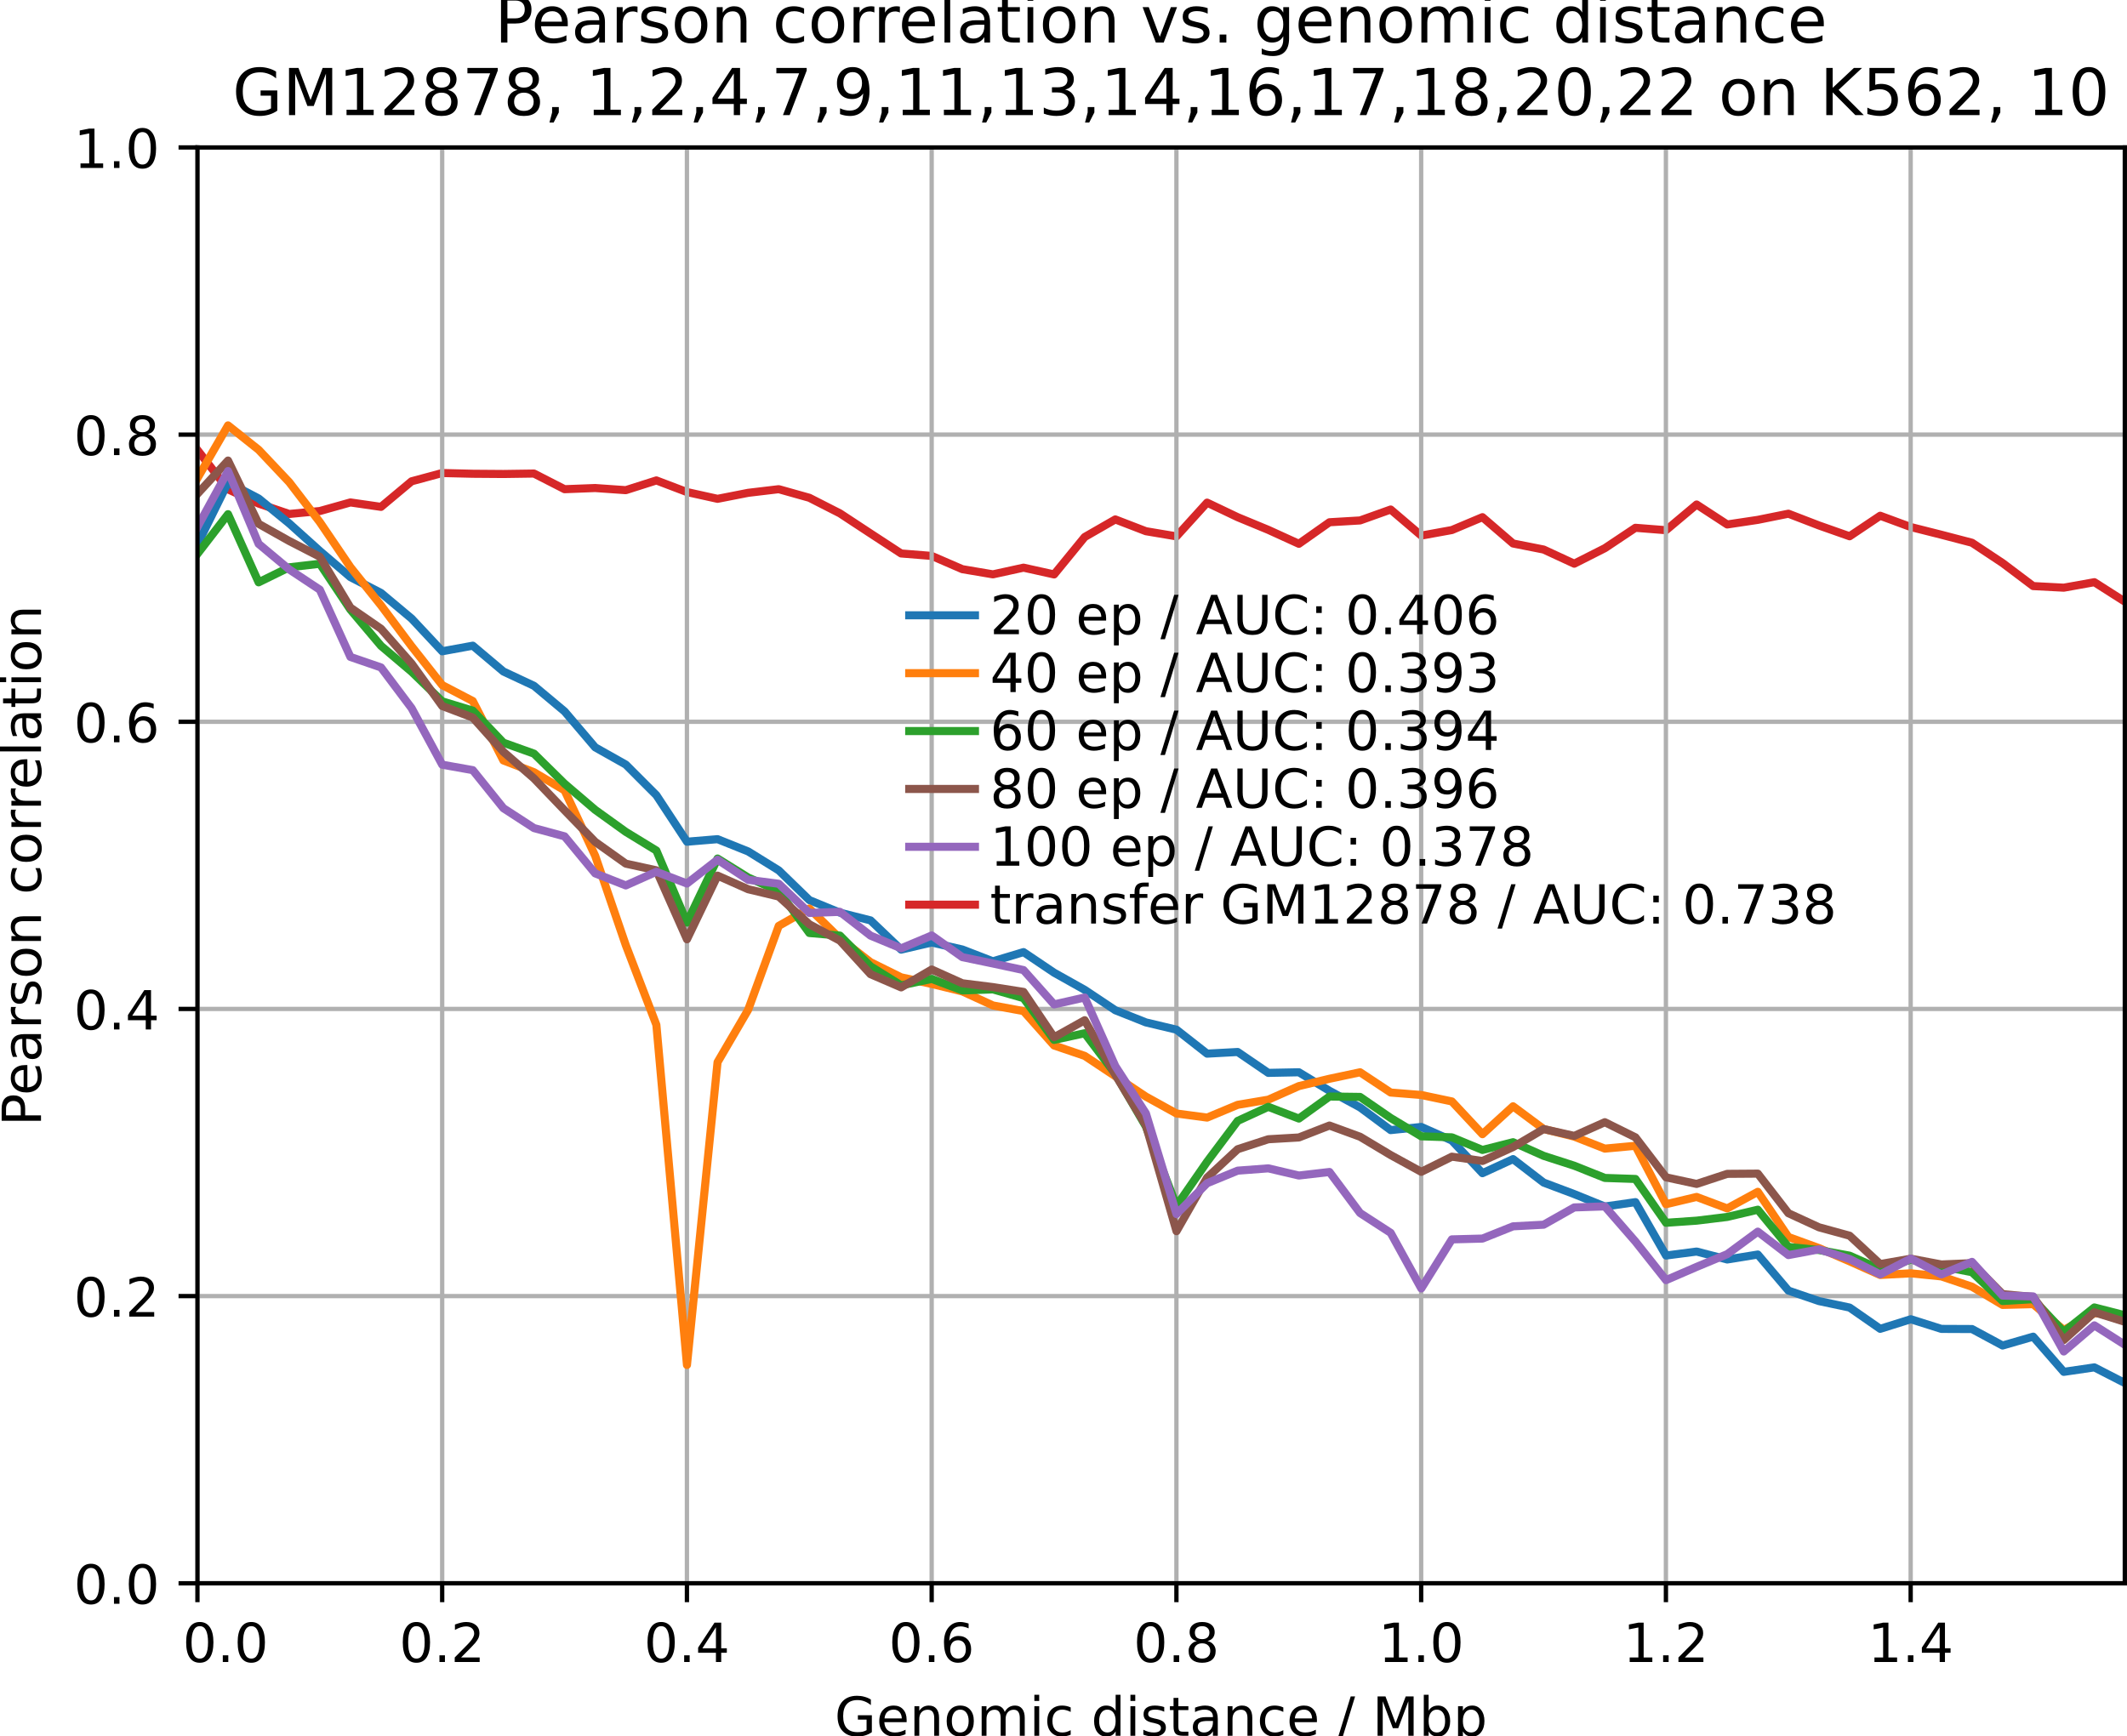
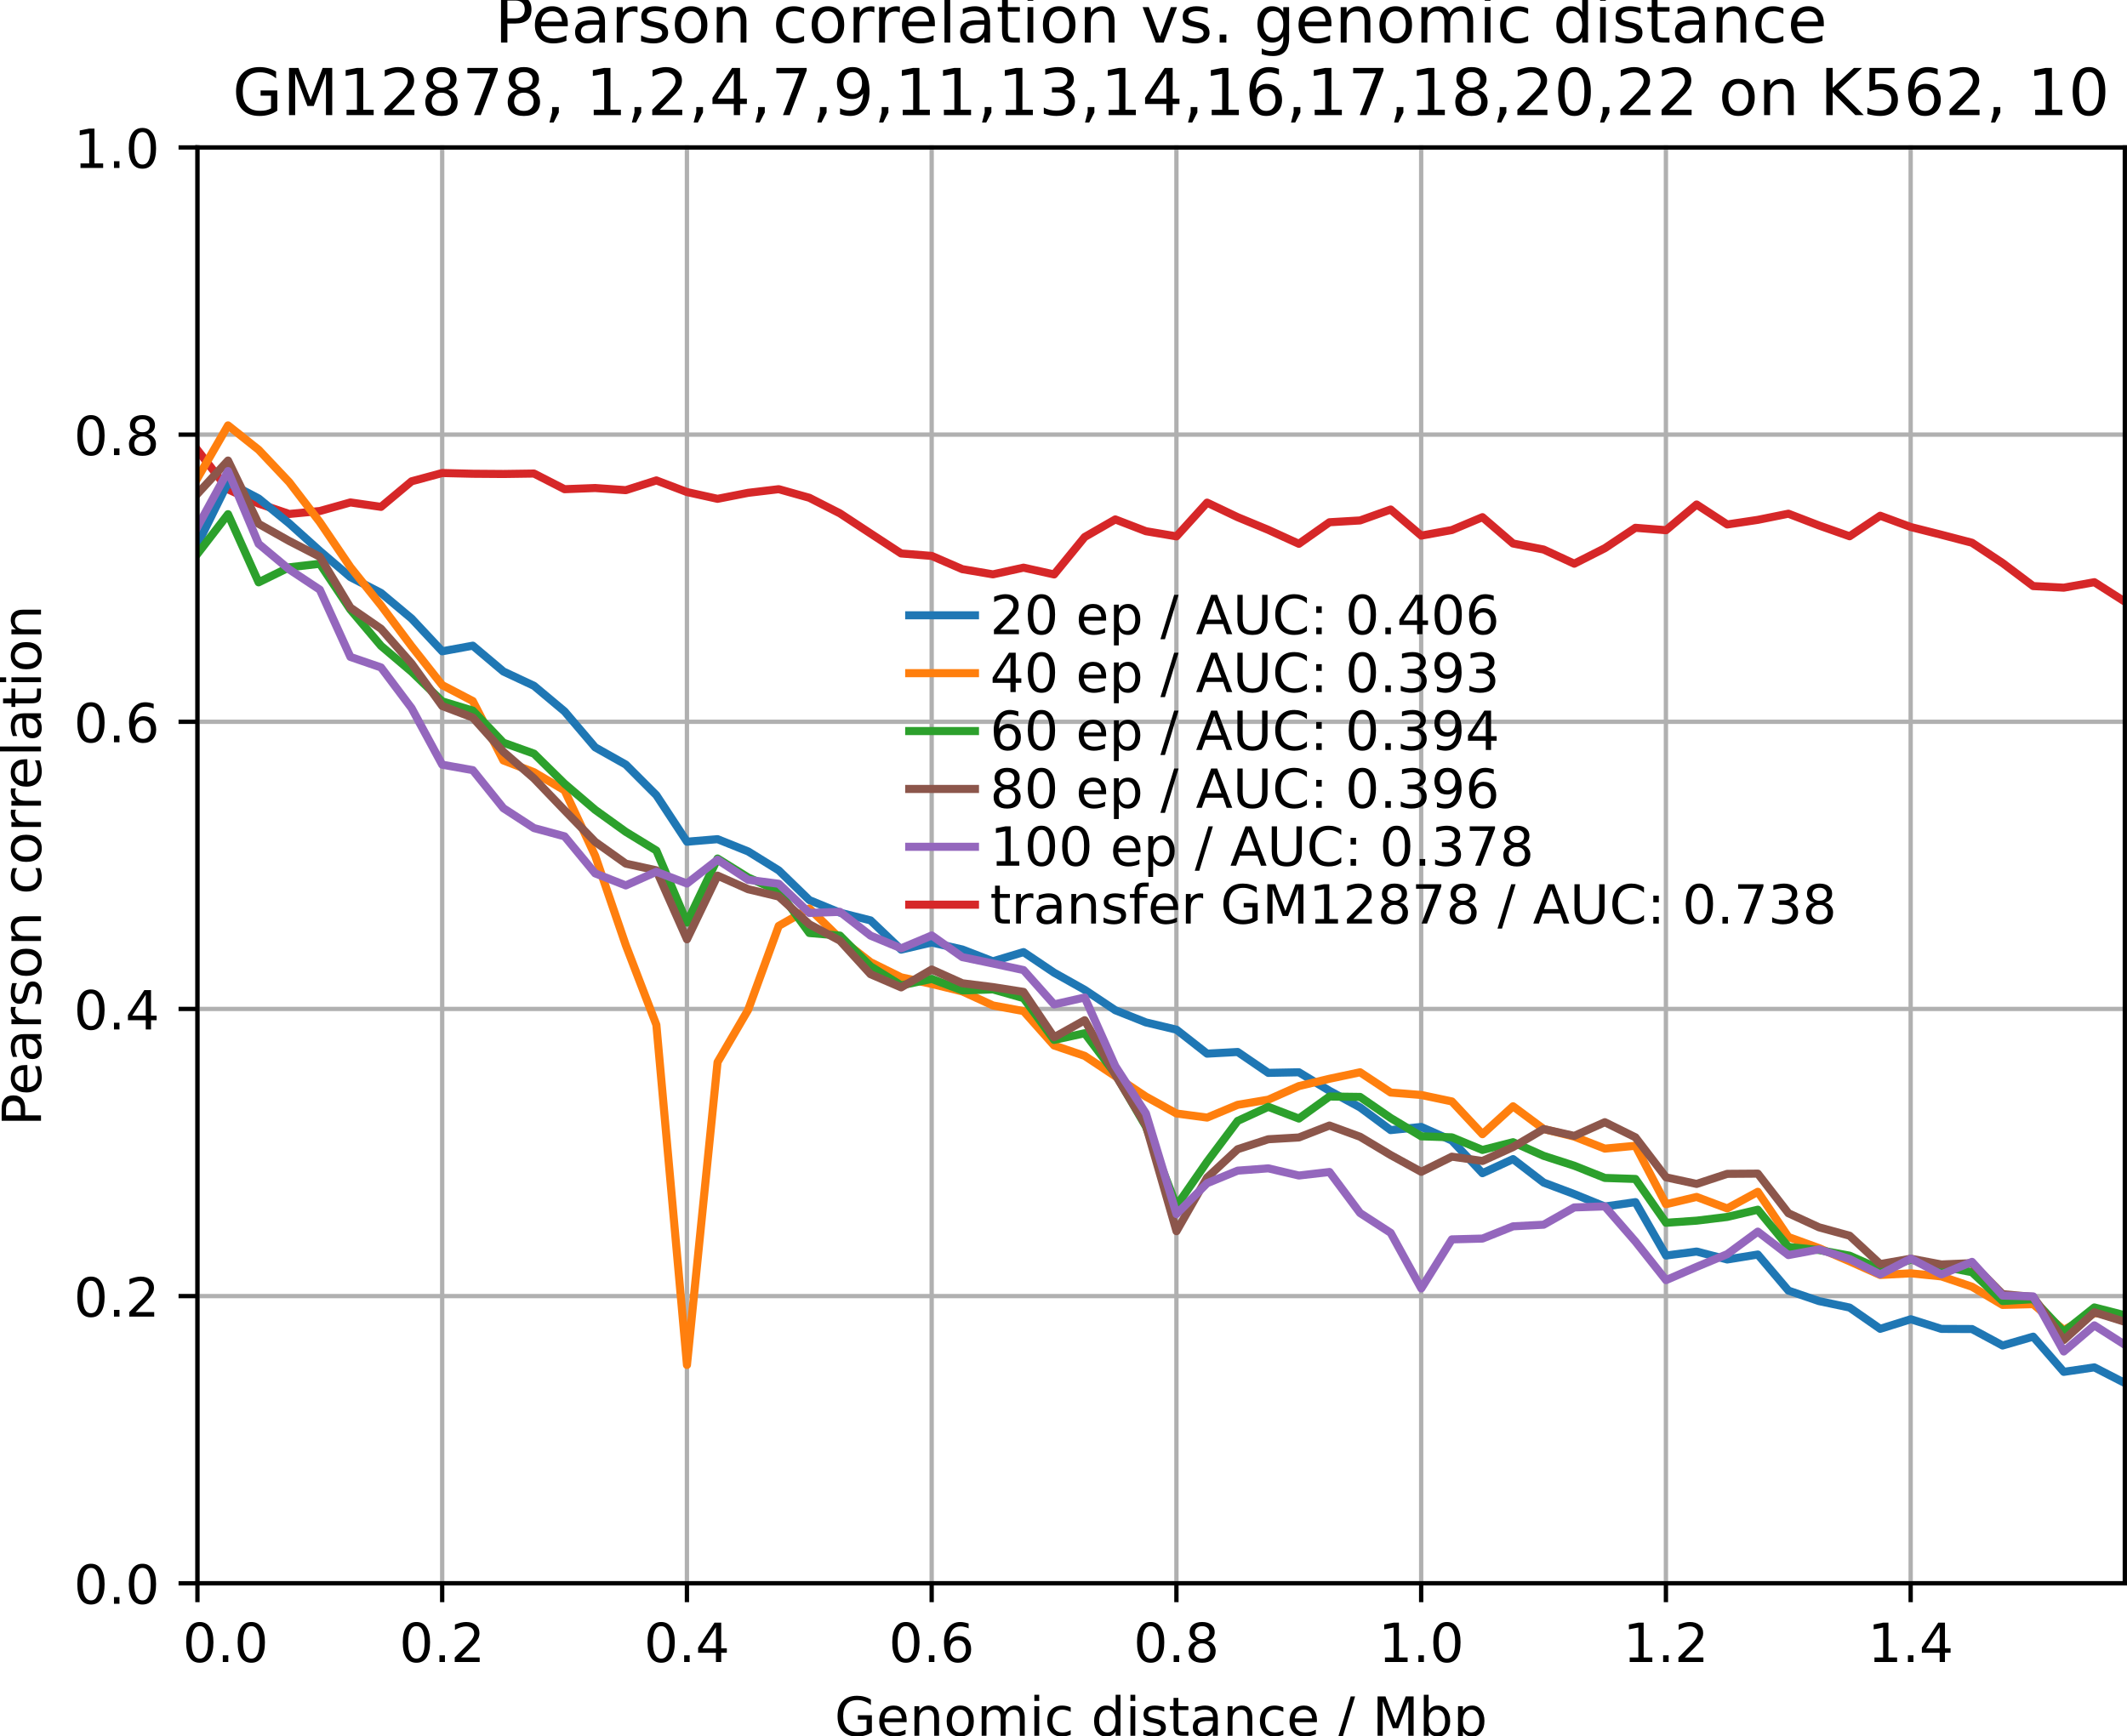
<svg xmlns="http://www.w3.org/2000/svg" version="1.1" id="svg2" xml:space="preserve" width="80mm" height="65.3mm" viewBox="0 0 302.362 246.803">
  <defs id="defs6">
    <clipPath clipPathUnits="userSpaceOnUse" id="clipPath22">
      <path d="M 57.6,38.016 H 414.72 V 304.128 H 57.6 Z" id="path20" />
    </clipPath>
    <clipPath clipPathUnits="userSpaceOnUse" id="clipPath40">
      <path d="M 57.6,38.016 H 414.72 V 304.128 H 57.6 Z" id="path38" />
    </clipPath>
    <clipPath clipPathUnits="userSpaceOnUse" id="clipPath58">
      <path d="M 57.6,38.016 H 414.72 V 304.128 H 57.6 Z" id="path56" />
    </clipPath>
    <clipPath clipPathUnits="userSpaceOnUse" id="clipPath76">
      <path d="M 57.6,38.016 H 414.72 V 304.128 H 57.6 Z" id="path74" />
    </clipPath>
    <clipPath clipPathUnits="userSpaceOnUse" id="clipPath94">
      <path d="M 57.6,38.016 H 414.72 V 304.128 H 57.6 Z" id="path92" />
    </clipPath>
    <clipPath clipPathUnits="userSpaceOnUse" id="clipPath112">
      <path d="M 57.6,38.016 H 414.72 V 304.128 H 57.6 Z" id="path110" />
    </clipPath>
    <clipPath clipPathUnits="userSpaceOnUse" id="clipPath130">
      <path d="M 57.6,38.016 H 414.72 V 304.128 H 57.6 Z" id="path128" />
    </clipPath>
    <clipPath clipPathUnits="userSpaceOnUse" id="clipPath148">
      <path d="M 57.6,38.016 H 414.72 V 304.128 H 57.6 Z" id="path146" />
    </clipPath>
    <clipPath clipPathUnits="userSpaceOnUse" id="clipPath170">
      <path d="M 57.6,38.016 H 414.72 V 304.128 H 57.6 Z" id="path168" />
    </clipPath>
    <clipPath clipPathUnits="userSpaceOnUse" id="clipPath188">
      <path d="M 57.6,38.016 H 414.72 V 304.128 H 57.6 Z" id="path186" />
    </clipPath>
    <clipPath clipPathUnits="userSpaceOnUse" id="clipPath206">
      <path d="M 57.6,38.016 H 414.72 V 304.128 H 57.6 Z" id="path204" />
    </clipPath>
    <clipPath clipPathUnits="userSpaceOnUse" id="clipPath224">
      <path d="M 57.6,38.016 H 414.72 V 304.128 H 57.6 Z" id="path222" />
    </clipPath>
    <clipPath clipPathUnits="userSpaceOnUse" id="clipPath242">
      <path d="M 57.6,38.016 H 414.72 V 304.128 H 57.6 Z" id="path240" />
    </clipPath>
    <clipPath clipPathUnits="userSpaceOnUse" id="clipPath260">
      <path d="M 57.6,38.016 H 414.72 V 304.128 H 57.6 Z" id="path258" />
    </clipPath>
    <clipPath clipPathUnits="userSpaceOnUse" id="clipPath282">
      <path d="M 57.6,38.016 H 414.72 V 304.128 H 57.6 Z" id="path280" />
    </clipPath>
    <clipPath clipPathUnits="userSpaceOnUse" id="clipPath292">
      <path d="M 57.6,38.016 H 414.72 V 304.128 H 57.6 Z" id="path290" />
    </clipPath>
    <clipPath clipPathUnits="userSpaceOnUse" id="clipPath302">
      <path d="M 57.6,38.016 H 414.72 V 304.128 H 57.6 Z" id="path300" />
    </clipPath>
    <clipPath clipPathUnits="userSpaceOnUse" id="clipPath312">
      <path d="M 57.6,38.016 H 414.72 V 304.128 H 57.6 Z" id="path310" />
    </clipPath>
    <clipPath clipPathUnits="userSpaceOnUse" id="clipPath322">
      <path d="M 57.6,38.016 H 414.72 V 304.128 H 57.6 Z" id="path320" />
    </clipPath>
    <clipPath clipPathUnits="userSpaceOnUse" id="clipPath332">
      <path d="M 57.6,38.016 H 414.72 V 304.128 H 57.6 Z" id="path330" />
    </clipPath>
  </defs>
  <g id="g10" transform="matrix(1.333333,0,0,-1.333333,-28.02396,443.5936)">
+     <path d="M 57.6,38.016 V 304.128" style="fill:none;stroke:#b0b0b0;stroke-width:0.8;stroke-linecap:square;stroke-linejoin:round;stroke-miterlimit:10;stroke-dasharray:none;stroke-opacity:1" id="path24" transform="matrix(0.5754073,0,0,0.5754073,8.924077,141.9728)" />
+     <path d="M 102.949,38.016 V 304.128" style="fill:none;stroke:#b0b0b0;stroke-width:0.8;stroke-linecap:square;stroke-linejoin:round;stroke-miterlimit:10;stroke-dasharray:none;stroke-opacity:1" id="path42" transform="matrix(0.5754073,0,0,0.5754073,8.924077,141.9728)" />
+     <path d="M 148.297,38.016 V 304.128" style="fill:none;stroke:#b0b0b0;stroke-width:0.8;stroke-linecap:square;stroke-linejoin:round;stroke-miterlimit:10;stroke-dasharray:none;stroke-opacity:1" id="path60" transform="matrix(0.5754073,0,0,0.5754073,8.924077,141.9728)" />
+     <path d="M 193.646,38.016 V 304.128" style="fill:none;stroke:#b0b0b0;stroke-width:0.8;stroke-linecap:square;stroke-linejoin:round;stroke-miterlimit:10;stroke-dasharray:none;stroke-opacity:1" id="path78" transform="matrix(0.5754073,0,0,0.5754073,8.924077,141.9728)" />
+     <path d="M 238.994,38.016 V 304.128" style="fill:none;stroke:#b0b0b0;stroke-width:0.8;stroke-linecap:square;stroke-linejoin:round;stroke-miterlimit:10;stroke-dasharray:none;stroke-opacity:1" id="path96" transform="matrix(0.5754073,0,0,0.5754073,8.924077,141.9728)" />
+     <path d="M 172.537,163.847 V 316.97" style="fill:none;stroke:#b0b0b0;stroke-width:0.46;stroke-linecap:square;stroke-linejoin:round;stroke-miterlimit:10;stroke-dasharray:none;stroke-opacity:1" id="path114" />
+     <path d="M 329.691,38.016 V 304.128" style="fill:none;stroke:#b0b0b0;stroke-width:0.8;stroke-linecap:square;stroke-linejoin:round;stroke-miterlimit:10;stroke-dasharray:none;stroke-opacity:1" id="path132" transform="matrix(0.5754073,0,0,0.5754073,8.924077,141.9728)" />
+     <path d="M 375.04,38.016 V 304.128" style="fill:none;stroke:#b0b0b0;stroke-width:0.8;stroke-linecap:square;stroke-linejoin:round;stroke-miterlimit:10;stroke-dasharray:none;stroke-opacity:1" id="path150" transform="matrix(0.5754073,0,0,0.5754073,8.924077,141.9728)" />
+     <path d="M 57.6,38.016 H 414.72" style="fill:none;stroke:#b0b0b0;stroke-width:0.8;stroke-linecap:square;stroke-linejoin:round;stroke-miterlimit:10;stroke-dasharray:none;stroke-opacity:1" id="path172" transform="matrix(0.5754073,0,0,0.5754073,8.924077,141.9728)" />
+     <path d="M 57.6,91.238 H 414.72" style="fill:none;stroke:#b0b0b0;stroke-width:0.8;stroke-linecap:square;stroke-linejoin:round;stroke-miterlimit:10;stroke-dasharray:none;stroke-opacity:1" id="path190" transform="matrix(0.5754073,0,0,0.5754073,8.924077,141.9728)" />
+     <path d="M 57.6,144.461 H 414.72" style="fill:none;stroke:#b0b0b0;stroke-width:0.8;stroke-linecap:square;stroke-linejoin:round;stroke-miterlimit:10;stroke-dasharray:none;stroke-opacity:1" id="path208" transform="matrix(0.5754073,0,0,0.5754073,8.924077,141.9728)" />
+     <path d="M 57.6,197.683 H 414.72" style="fill:none;stroke:#b0b0b0;stroke-width:0.8;stroke-linecap:square;stroke-linejoin:round;stroke-miterlimit:10;stroke-dasharray:none;stroke-opacity:1" id="path226" transform="matrix(0.5754073,0,0,0.5754073,8.924077,141.9728)" />
+     <path d="M 57.6,250.906 H 414.72" style="fill:none;stroke:#b0b0b0;stroke-width:0.8;stroke-linecap:square;stroke-linejoin:round;stroke-miterlimit:10;stroke-dasharray:none;stroke-opacity:1" id="path244" transform="matrix(0.5754073,0,0,0.5754073,8.924077,141.9728)" />
+     <path d="M 57.6,304.128 H 414.72" style="fill:none;stroke:#b0b0b0;stroke-width:0.8;stroke-linecap:square;stroke-linejoin:round;stroke-miterlimit:10;stroke-dasharray:none;stroke-opacity:1" id="path262" transform="matrix(0.5754073,0,0,0.5754073,8.924077,141.9728)" />
    <g id="g328" clip-path="url(#clipPath332)" style="stroke:#d62728;stroke-opacity:1" transform="matrix(0.5754073,0,0,0.5754073,8.924077,141.9728)">
      <path d="m 57.6,248.061 5.669,-7.292 5.669,-2.643 5.669,-1.93 5.669,0.546 5.669,1.593 5.669,-0.82 5.669,4.739 5.669,1.533 5.669,-0.137 5.669,-0.042 5.669,0.081 5.669,-2.9 5.669,0.217 5.669,-0.396 5.669,1.805 5.669,-2.156 5.669,-1.254 5.669,1.112 5.669,0.675 5.669,-1.594 5.669,-2.887 5.669,-3.729 5.669,-3.706 5.669,-0.453 5.669,-2.457 5.669,-0.958 5.669,1.239 5.669,-1.256 5.669,6.939 5.669,3.257 5.669,-2.185 5.669,-0.953 5.669,6.25 5.669,-2.7 5.669,-2.345 5.669,-2.585 5.669,3.994 5.669,0.334 5.669,2.024 5.669,-4.832 5.669,1.029 5.669,2.386 5.669,-4.877 5.669,-1.122 5.669,-2.622 5.669,2.868 5.669,3.784 5.669,-0.444 5.669,4.76 5.669,-3.699 5.669,0.852 5.669,1.144 5.669,-2.185 5.669,-1.997 5.669,3.803 5.669,-2.093 5.669,-1.429 5.669,-1.481 5.669,-3.761 5.669,-4.271 5.669,-0.297 5.669,1.016 5.669,-3.616" style="fill:none;stroke:#d62728;stroke-width:1.5;stroke-linecap:square;stroke-linejoin:round;stroke-miterlimit:10;stroke-dasharray:none;stroke-opacity:1" id="path334" />
    </g>
    <g id="g16" transform="matrix(0.5754073,0,0,0.5754073,8.924077,141.9728)">
-       <g id="g18" clip-path="url(#clipPath22)">
-         <path d="M 57.6,38.016 V 304.128" style="fill:none;stroke:#b0b0b0;stroke-width:0.8;stroke-linecap:square;stroke-linejoin:round;stroke-miterlimit:10;stroke-dasharray:none;stroke-opacity:1" id="path24" />
-       </g>
+       <g id="g18" clip-path="url(#clipPath22)" />
    </g>
    <path d="m 42.068,163.847 v -2.014" style="fill:#000000;fill-opacity:1;fill-rule:nonzero;stroke:#000000;stroke-width:0.46;stroke-linecap:butt;stroke-linejoin:round;stroke-miterlimit:10;stroke-dasharray:none;stroke-opacity:1" id="path28" />
    <g id="g34" transform="matrix(0.5754073,0,0,0.5754073,8.924077,141.9728)">
-       <g id="g36" clip-path="url(#clipPath40)">
-         <path d="M 102.949,38.016 V 304.128" style="fill:none;stroke:#b0b0b0;stroke-width:0.8;stroke-linecap:square;stroke-linejoin:round;stroke-miterlimit:10;stroke-dasharray:none;stroke-opacity:1" id="path42" />
-       </g>
+       <g id="g36" clip-path="url(#clipPath40)" />
    </g>
    <path d="m 68.161,163.847 v -2.014" style="fill:#000000;fill-opacity:1;fill-rule:nonzero;stroke:#000000;stroke-width:0.46;stroke-linecap:butt;stroke-linejoin:round;stroke-miterlimit:10;stroke-dasharray:none;stroke-opacity:1" id="path46" />
    <g id="g52" transform="matrix(0.5754073,0,0,0.5754073,8.924077,141.9728)">
-       <g id="g54" clip-path="url(#clipPath58)">
-         <path d="M 148.297,38.016 V 304.128" style="fill:none;stroke:#b0b0b0;stroke-width:0.8;stroke-linecap:square;stroke-linejoin:round;stroke-miterlimit:10;stroke-dasharray:none;stroke-opacity:1" id="path60" />
-       </g>
+       <g id="g54" clip-path="url(#clipPath58)" />
    </g>
    <path d="m 94.255,163.847 v -2.014" style="fill:#000000;fill-opacity:1;fill-rule:nonzero;stroke:#000000;stroke-width:0.46;stroke-linecap:butt;stroke-linejoin:round;stroke-miterlimit:10;stroke-dasharray:none;stroke-opacity:1" id="path64" />
    <g id="g70" transform="matrix(0.5754073,0,0,0.5754073,8.924077,141.9728)">
-       <g id="g72" clip-path="url(#clipPath76)">
-         <path d="M 193.646,38.016 V 304.128" style="fill:none;stroke:#b0b0b0;stroke-width:0.8;stroke-linecap:square;stroke-linejoin:round;stroke-miterlimit:10;stroke-dasharray:none;stroke-opacity:1" id="path78" />
-       </g>
+       <g id="g72" clip-path="url(#clipPath76)" />
    </g>
    <path d="m 120.349,163.847 v -2.014" style="fill:#000000;fill-opacity:1;fill-rule:nonzero;stroke:#000000;stroke-width:0.46;stroke-linecap:butt;stroke-linejoin:round;stroke-miterlimit:10;stroke-dasharray:none;stroke-opacity:1" id="path82" />
    <g id="g88" transform="matrix(0.5754073,0,0,0.5754073,8.924077,141.9728)">
-       <g id="g90" clip-path="url(#clipPath94)">
-         <path d="M 238.994,38.016 V 304.128" style="fill:none;stroke:#b0b0b0;stroke-width:0.8;stroke-linecap:square;stroke-linejoin:round;stroke-miterlimit:10;stroke-dasharray:none;stroke-opacity:1" id="path96" />
-       </g>
+       <g id="g90" clip-path="url(#clipPath94)" />
    </g>
    <path d="m 146.443,163.847 v -2.014" style="fill:#000000;fill-opacity:1;fill-rule:nonzero;stroke:#000000;stroke-width:0.46;stroke-linecap:butt;stroke-linejoin:round;stroke-miterlimit:10;stroke-dasharray:none;stroke-opacity:1" id="path100" />
-     <g id="g106" transform="matrix(0.5754073,0,0,0.5754073,8.924077,141.9728)">
-       <g id="g108" clip-path="url(#clipPath112)">
-         <path d="M 284.343,38.016 V 304.128" style="fill:none;stroke:#b0b0b0;stroke-width:0.8;stroke-linecap:square;stroke-linejoin:round;stroke-miterlimit:10;stroke-dasharray:none;stroke-opacity:1" id="path114" />
-       </g>
-     </g>
    <path d="m 172.537,163.847 v -2.014" style="fill:#000000;fill-opacity:1;fill-rule:nonzero;stroke:#000000;stroke-width:0.46;stroke-linecap:butt;stroke-linejoin:round;stroke-miterlimit:10;stroke-dasharray:none;stroke-opacity:1" id="path118" />
    <g id="g124" transform="matrix(0.5754073,0,0,0.5754073,8.924077,141.9728)">
-       <g id="g126" clip-path="url(#clipPath130)">
-         <path d="M 329.691,38.016 V 304.128" style="fill:none;stroke:#b0b0b0;stroke-width:0.8;stroke-linecap:square;stroke-linejoin:round;stroke-miterlimit:10;stroke-dasharray:none;stroke-opacity:1" id="path132" />
-       </g>
+       <g id="g126" clip-path="url(#clipPath130)" />
    </g>
    <path d="m 198.631,163.847 v -2.014" style="fill:#000000;fill-opacity:1;fill-rule:nonzero;stroke:#000000;stroke-width:0.46;stroke-linecap:butt;stroke-linejoin:round;stroke-miterlimit:10;stroke-dasharray:none;stroke-opacity:1" id="path136" />
    <g id="g142" transform="matrix(0.5754073,0,0,0.5754073,8.924077,141.9728)">
-       <g id="g144" clip-path="url(#clipPath148)">
-         <path d="M 375.04,38.016 V 304.128" style="fill:none;stroke:#b0b0b0;stroke-width:0.8;stroke-linecap:square;stroke-linejoin:round;stroke-miterlimit:10;stroke-dasharray:none;stroke-opacity:1" id="path150" />
-       </g>
+       <g id="g144" clip-path="url(#clipPath148)" />
    </g>
    <path d="m 224.725,163.847 v -2.014" style="fill:#000000;fill-opacity:1;fill-rule:nonzero;stroke:#000000;stroke-width:0.46;stroke-linecap:butt;stroke-linejoin:round;stroke-miterlimit:10;stroke-dasharray:none;stroke-opacity:1" id="path154" />
    <g id="g164" transform="matrix(0.5754073,0,0,0.5754073,8.924077,141.9728)">
-       <g id="g166" clip-path="url(#clipPath170)">
-         <path d="M 57.6,38.016 H 414.72" style="fill:none;stroke:#b0b0b0;stroke-width:0.8;stroke-linecap:square;stroke-linejoin:round;stroke-miterlimit:10;stroke-dasharray:none;stroke-opacity:1" id="path172" />
-       </g>
+       <g id="g166" clip-path="url(#clipPath170)" />
    </g>
    <path d="M 42.068,163.847 H 40.054" style="fill:#000000;fill-opacity:1;fill-rule:nonzero;stroke:#000000;stroke-width:0.46;stroke-linecap:butt;stroke-linejoin:round;stroke-miterlimit:10;stroke-dasharray:none;stroke-opacity:1" id="path176" />
    <g id="g182" transform="matrix(0.5754073,0,0,0.5754073,8.924077,141.9728)">
-       <g id="g184" clip-path="url(#clipPath188)">
-         <path d="M 57.6,91.238 H 414.72" style="fill:none;stroke:#b0b0b0;stroke-width:0.8;stroke-linecap:square;stroke-linejoin:round;stroke-miterlimit:10;stroke-dasharray:none;stroke-opacity:1" id="path190" />
-       </g>
+       <g id="g184" clip-path="url(#clipPath188)" />
    </g>
    <path d="M 42.068,194.472 H 40.054" style="fill:#000000;fill-opacity:1;fill-rule:nonzero;stroke:#000000;stroke-width:0.46;stroke-linecap:butt;stroke-linejoin:round;stroke-miterlimit:10;stroke-dasharray:none;stroke-opacity:1" id="path194" />
    <g id="g200" transform="matrix(0.5754073,0,0,0.5754073,8.924077,141.9728)">
-       <g id="g202" clip-path="url(#clipPath206)">
-         <path d="M 57.6,144.461 H 414.72" style="fill:none;stroke:#b0b0b0;stroke-width:0.8;stroke-linecap:square;stroke-linejoin:round;stroke-miterlimit:10;stroke-dasharray:none;stroke-opacity:1" id="path208" />
-       </g>
+       <g id="g202" clip-path="url(#clipPath206)" />
    </g>
    <path d="M 42.068,225.097 H 40.054" style="fill:#000000;fill-opacity:1;fill-rule:nonzero;stroke:#000000;stroke-width:0.46;stroke-linecap:butt;stroke-linejoin:round;stroke-miterlimit:10;stroke-dasharray:none;stroke-opacity:1" id="path212" />
    <g id="g218" transform="matrix(0.5754073,0,0,0.5754073,8.924077,141.9728)">
-       <g id="g220" clip-path="url(#clipPath224)">
-         <path d="M 57.6,197.683 H 414.72" style="fill:none;stroke:#b0b0b0;stroke-width:0.8;stroke-linecap:square;stroke-linejoin:round;stroke-miterlimit:10;stroke-dasharray:none;stroke-opacity:1" id="path226" />
-       </g>
+       <g id="g220" clip-path="url(#clipPath224)" />
    </g>
    <path d="M 42.068,255.721 H 40.054" style="fill:#000000;fill-opacity:1;fill-rule:nonzero;stroke:#000000;stroke-width:0.46;stroke-linecap:butt;stroke-linejoin:round;stroke-miterlimit:10;stroke-dasharray:none;stroke-opacity:1" id="path230" />
    <g id="g236" transform="matrix(0.5754073,0,0,0.5754073,8.924077,141.9728)">
-       <g id="g238" clip-path="url(#clipPath242)">
-         <path d="M 57.6,250.906 H 414.72" style="fill:none;stroke:#b0b0b0;stroke-width:0.8;stroke-linecap:square;stroke-linejoin:round;stroke-miterlimit:10;stroke-dasharray:none;stroke-opacity:1" id="path244" />
-       </g>
+       <g id="g238" clip-path="url(#clipPath242)" />
    </g>
    <path d="M 42.068,286.346 H 40.054" style="fill:#000000;fill-opacity:1;fill-rule:nonzero;stroke:#000000;stroke-width:0.46;stroke-linecap:butt;stroke-linejoin:round;stroke-miterlimit:10;stroke-dasharray:none;stroke-opacity:1" id="path248" />
    <g id="g254" transform="matrix(0.5754073,0,0,0.5754073,8.924077,141.9728)">
-       <g id="g256" clip-path="url(#clipPath260)">
-         <path d="M 57.6,304.128 H 414.72" style="fill:none;stroke:#b0b0b0;stroke-width:0.8;stroke-linecap:square;stroke-linejoin:round;stroke-miterlimit:10;stroke-dasharray:none;stroke-opacity:1" id="path262" />
-       </g>
+       <g id="g256" clip-path="url(#clipPath260)" />
    </g>
    <path d="M 42.068,316.97 H 40.054" style="fill:#000000;fill-opacity:1;fill-rule:nonzero;stroke:#000000;stroke-width:0.46;stroke-linecap:butt;stroke-linejoin:round;stroke-miterlimit:10;stroke-dasharray:none;stroke-opacity:1" id="path266" />
    <g id="g278" clip-path="url(#clipPath282)" transform="matrix(0.5754073,0,0,0.5754073,8.924077,141.9728)">
      <path d="m 57.6,230.549 5.669,11.492 5.669,-2.972 5.669,-4.627 5.669,-5.103 5.669,-4.846 5.669,-2.934 5.669,-4.749 5.669,-6.061 5.669,1.036 5.669,-4.782 5.669,-2.655 5.669,-4.742 5.669,-6.661 5.669,-3.193 5.669,-5.677 5.669,-8.619 5.669,0.469 5.669,-2.274 5.669,-3.512 5.669,-5.505 5.669,-2.33 5.669,-1.431 5.669,-5.416 5.669,1.318 5.669,-1.296 5.669,-2.19 5.669,1.706 5.669,-3.819 5.669,-3.176 5.669,-3.781 5.669,-2.254 5.669,-1.349 5.669,-4.441 5.669,0.308 5.669,-3.873 5.669,0.112 5.669,-3.434 5.669,-3.077 5.669,-4.206 5.669,0.586 5.669,-2.516 5.669,-6.054 5.669,2.609 5.669,-4.354 5.669,-2.131 5.669,-2.302 5.669,0.81 5.669,-9.894 5.669,0.736 5.669,-1.469 5.669,0.917 5.669,-6.686 5.669,-1.944 5.669,-1.198 5.669,-3.941 5.669,1.776 5.669,-1.79 5.669,-0.026 5.669,-3.054 5.669,1.641 5.669,-6.522 5.669,0.83 5.669,-2.912" style="fill:none;stroke:#1f77b4;stroke-width:1.5;stroke-linecap:square;stroke-linejoin:round;stroke-miterlimit:10;stroke-dasharray:none;stroke-opacity:1" id="path284" />
    </g>
    <g id="g288" clip-path="url(#clipPath292)" transform="matrix(0.5754073,0,0,0.5754073,8.924077,141.9728)">
      <path d="m 57.6,242.822 5.669,9.793 5.669,-4.519 5.669,-6.004 5.669,-7.402 5.669,-8.347 5.669,-7.089 5.669,-7.582 5.669,-7.189 5.669,-2.957 5.669,-11.009 5.669,-2.183 5.669,-3.365 5.669,-12.122 5.669,-16.556 5.669,-14.78 5.669,-63.036 5.669,56.118 5.669,9.708 5.669,15.553 5.669,3.22 5.669,-5.544 5.669,-4.405 5.669,-2.804 5.669,-1.231 5.669,-1.382 5.669,-2.601 5.669,-1.047 5.669,-6.377 5.669,-1.922 5.669,-3.771 5.669,-3.775 5.669,-3.135 5.669,-0.756 5.669,2.364 5.669,0.955 5.669,2.518 5.669,1.359 5.669,1.203 5.669,-3.756 5.669,-0.454 5.669,-1.194 5.669,-6.072 5.669,5.171 5.669,-4.212 5.669,-1.406 5.669,-2.227 5.669,0.522 5.669,-10.823 5.669,1.345 5.669,-2.127 5.669,3.077 5.669,-8.372 5.669,-2.063 5.669,-2.448 5.669,-2.53 5.669,0.305 5.669,-0.571 5.669,-1.91 5.669,-3.372 5.669,0.141 5.669,-4.794 5.669,3.115 5.669,-0.452" style="fill:none;stroke:#ff7f0e;stroke-width:1.5;stroke-linecap:square;stroke-linejoin:round;stroke-miterlimit:10;stroke-dasharray:none;stroke-opacity:1" id="path294" />
    </g>
    <g id="g298" clip-path="url(#clipPath302)" transform="matrix(0.5754073,0,0,0.5754073,8.924077,141.9728)">
      <path d="m 57.6,228.804 5.669,7.353 5.669,-12.629 5.669,2.786 5.669,0.653 5.669,-8.501 5.669,-6.71 5.669,-4.8 5.669,-5.488 5.669,-1.716 5.669,-5.945 5.669,-2.027 5.669,-5.579 5.669,-4.841 5.669,-4.076 5.669,-3.469 5.669,-13.356 5.669,11.877 5.669,-3.518 5.669,-2.513 5.669,-7.77 5.669,-0.479 5.669,-5.696 5.669,-3.526 5.669,1.19 5.669,-2.138 5.669,0.198 5.669,-1.619 5.669,-7.744 5.669,1.237 5.669,-7.531 5.669,-9.762 5.669,-14.704 5.669,8.182 5.669,7.566 5.669,2.607 5.669,-2.171 5.669,4.084 5.669,-0.074 5.669,-3.903 5.669,-3.401 5.669,-0.185 5.669,-2.341 5.669,1.435 5.669,-2.527 5.669,-1.829 5.669,-2.265 5.669,-0.19 5.669,-8.12 5.669,0.391 5.669,0.69 5.669,1.341 5.669,-6.899 5.669,-0.579 5.669,-1.04 5.669,-2.51 5.669,1.782 5.669,-1.249 5.669,-1.085 5.669,-5.346 5.669,0.345 5.669,-6.061 5.669,4.527 5.669,-1.453" style="fill:none;stroke:#2ca02c;stroke-width:1.5;stroke-linecap:square;stroke-linejoin:round;stroke-miterlimit:10;stroke-dasharray:none;stroke-opacity:1" id="path304" />
    </g>
    <g id="g308" clip-path="url(#clipPath312)" style="stroke:#8c564b;stroke-opacity:1" transform="matrix(0.5754073,0,0,0.5754073,8.924077,141.9728)">
      <path d="m 57.6,239.931 5.669,6.166 5.669,-11.725 5.669,-3.186 5.669,-2.915 5.669,-9.433 5.669,-3.919 5.669,-6.448 5.669,-7.861 5.669,-2.148 5.669,-6.348 5.669,-4.929 5.669,-5.914 5.669,-5.841 5.669,-4.039 5.669,-1.239 5.669,-12.783 5.669,11.799 5.669,-2.521 5.669,-1.356 5.669,-5.144 5.669,-3.031 5.669,-6.216 5.669,-2.443 5.669,3.311 5.669,-2.547 5.669,-0.712 5.669,-0.89 5.669,-8.408 5.669,3.159 5.669,-10.098 5.669,-9.384 5.669,-19.617 5.669,9.921 5.669,5.271 5.669,1.845 5.669,0.331 5.669,2.21 5.669,-2.074 5.669,-3.396 5.669,-3.108 5.669,2.808 5.669,-0.794 5.669,2.575 5.669,3.337 5.669,-1.266 5.669,2.537 5.669,-2.802 5.669,-7.414 5.669,-1.223 5.669,1.867 5.669,0.041 5.669,-7.338 5.669,-2.611 5.669,-1.554 5.669,-5.259 5.669,0.997 5.669,-1.071 5.669,0.243 5.669,-5.741 5.669,-0.518 5.669,-7.988 5.669,5.14 5.669,-1.77" style="fill:none;stroke:#8c564b;stroke-width:1.5;stroke-linecap:square;stroke-linejoin:round;stroke-miterlimit:10;stroke-dasharray:none;stroke-opacity:1" id="path314" />
    </g>
    <g id="g318" clip-path="url(#clipPath322)" transform="matrix(0.5754073,0,0,0.5754073,8.924077,141.9728)">
      <path d="m 57.6,233.791 5.669,10.361 5.669,-13.496 5.669,-4.736 5.669,-3.756 5.669,-12.461 5.669,-1.948 5.669,-7.549 5.669,-10.477 5.669,-1.009 5.669,-7.054 5.669,-3.685 5.669,-1.531 5.669,-6.864 5.669,-2.232 5.669,2.526 5.669,-2.172 5.669,4.407 5.669,-3.719 5.669,-0.738 5.669,-5.407 5.669,0.205 5.669,-4.408 5.669,-2.355 5.669,2.385 5.669,-4.016 5.669,-1.18 5.669,-1.216 5.669,-6.366 5.669,1.283 5.669,-12.716 5.669,-8.764 5.669,-18.662 5.669,5.719 5.669,2.33 5.669,0.424 5.669,-1.328 5.669,0.655 5.669,-7.604 5.669,-3.675 5.669,-10.298 5.669,9.088 5.669,0.149 5.669,2.269 5.669,0.302 5.669,3.202 5.669,0.19 5.669,-6.512 5.669,-7.152 5.669,2.454 5.669,2.358 5.669,4.172 5.669,-4.344 5.669,1.061 5.669,-1.793 5.669,-2.848 5.669,2.921 5.669,-2.927 5.669,2.327 5.669,-6.244 5.669,-0.156 5.669,-10.207 5.669,4.84 5.669,-3.611" style="fill:none;stroke:#9467bd;stroke-width:1.5;stroke-linecap:square;stroke-linejoin:round;stroke-miterlimit:10;stroke-dasharray:none;stroke-opacity:1" id="path324" />
    </g>
    <path d="M 42.068,163.847 V 316.97" style="fill:none;stroke:#000000;stroke-width:0.46;stroke-linecap:square;stroke-linejoin:miter;stroke-miterlimit:10;stroke-dasharray:none;stroke-opacity:1" id="path338" />
    <path d="M 247.557,163.847 V 316.97" style="fill:none;stroke:#000000;stroke-width:0.46;stroke-linecap:square;stroke-linejoin:miter;stroke-miterlimit:10;stroke-dasharray:none;stroke-opacity:1" id="path340" />
    <path d="M 42.068,163.847 H 247.557" style="fill:none;stroke:#000000;stroke-width:0.46;stroke-linecap:square;stroke-linejoin:miter;stroke-miterlimit:10;stroke-dasharray:none;stroke-opacity:1" id="path342" />
    <path d="M 42.068,316.97 H 247.557" style="fill:none;stroke:#000000;stroke-width:0.46;stroke-linecap:square;stroke-linejoin:miter;stroke-miterlimit:10;stroke-dasharray:none;stroke-opacity:1" id="path344" />
    <path d="m 117.955,267.077 h 7.008" style="fill:none;stroke:#1f77b4;stroke-width:0.863;stroke-linecap:square;stroke-linejoin:round;stroke-miterlimit:10;stroke-dasharray:none;stroke-opacity:1" id="path354" />
    <path d="m 117.955,260.904 h 7.008" style="fill:none;stroke:#ff7f0e;stroke-width:0.863;stroke-linecap:square;stroke-linejoin:round;stroke-miterlimit:10;stroke-dasharray:none;stroke-opacity:1" id="path360" />
    <path d="m 117.955,254.732 h 7.008" style="fill:none;stroke:#2ca02c;stroke-width:0.863;stroke-linecap:square;stroke-linejoin:round;stroke-miterlimit:10;stroke-dasharray:none;stroke-opacity:1" id="path366" />
    <path d="m 117.955,248.559 h 7.008" style="fill:none;stroke:#8c564b;stroke-width:0.863;stroke-linecap:square;stroke-linejoin:round;stroke-miterlimit:10;stroke-dasharray:none;stroke-opacity:1" id="path372" />
    <path d="m 117.955,242.387 h 7.008" style="fill:none;stroke:#9467bd;stroke-width:0.863;stroke-linecap:square;stroke-linejoin:round;stroke-miterlimit:10;stroke-dasharray:none;stroke-opacity:1" id="path378" />
    <path d="m 117.955,236.214 h 7.008" style="fill:none;stroke:#d62728;stroke-width:0.863;stroke-linecap:square;stroke-linejoin:round;stroke-miterlimit:10;stroke-dasharray:none;stroke-opacity:1" id="path384" />
  </g>
  <g id="layer1" style="display:inline" transform="translate(-28.02396,-17.20642)">
    <text style="font-variant:normal;font-weight:normal;font-size:7.672px;font-family:'DejaVu Sans';-inkscape-font-specification:DejaVuSans;writing-mode:lr-tb;fill:#000000;fill-opacity:1;fill-rule:nonzero;stroke:none;stroke-width:0.767" id="text32" x="53.988" y="253.533">
      <tspan x="53.988 58.868 61.308" y="253.533" id="tspan30" style="stroke-width:0.767">0.0</tspan>
    </text>
    <text style="font-variant:normal;font-weight:normal;font-size:7.672px;font-family:'DejaVu Sans';-inkscape-font-specification:DejaVuSans;writing-mode:lr-tb;fill:#000000;fill-opacity:1;fill-rule:nonzero;stroke:none;stroke-width:0.767" id="text50" x="84.78" y="253.533">
      <tspan x="84.78 89.66 92.099" y="253.533" id="tspan48" style="stroke-width:0.767">0.2</tspan>
    </text>
    <text style="font-variant:normal;font-weight:normal;font-size:7.672px;font-family:'DejaVu Sans';-inkscape-font-specification:DejaVuSans;writing-mode:lr-tb;fill:#000000;fill-opacity:1;fill-rule:nonzero;stroke:none;stroke-width:0.767" id="text68" x="119.572" y="253.533">
      <tspan x="119.572 124.452 126.891" y="253.533" id="tspan66" style="stroke-width:0.767">0.4</tspan>
    </text>
    <text style="font-variant:normal;font-weight:normal;font-size:7.672px;font-family:'DejaVu Sans';-inkscape-font-specification:DejaVuSans;writing-mode:lr-tb;fill:#000000;fill-opacity:1;fill-rule:nonzero;stroke:none;stroke-width:0.767" id="text86" x="154.364" y="253.533">
      <tspan x="154.364 159.243 161.683" y="253.533" id="tspan84" style="stroke-width:0.767">0.6</tspan>
    </text>
    <text style="font-variant:normal;font-weight:normal;font-size:7.672px;font-family:'DejaVu Sans';-inkscape-font-specification:DejaVuSans;writing-mode:lr-tb;fill:#000000;fill-opacity:1;fill-rule:nonzero;stroke:none;stroke-width:0.767" id="text104" x="189.156" y="253.533">
      <tspan x="189.156 194.035 196.475" y="253.533" id="tspan102" style="stroke-width:0.767">0.8</tspan>
    </text>
    <text style="font-variant:normal;font-weight:normal;font-size:7.672px;font-family:'DejaVu Sans';-inkscape-font-specification:DejaVuSans;writing-mode:lr-tb;fill:#000000;fill-opacity:1;fill-rule:nonzero;stroke:none;stroke-width:0.767" id="text122" x="223.948" y="253.533">
      <tspan x="223.948 228.827 231.267" y="253.533" id="tspan120" style="stroke-width:0.767">1.0</tspan>
    </text>
    <text style="font-variant:normal;font-weight:normal;font-size:7.672px;font-family:'DejaVu Sans';-inkscape-font-specification:DejaVuSans;writing-mode:lr-tb;fill:#000000;fill-opacity:1;fill-rule:nonzero;stroke:none;stroke-width:0.767" id="text140" x="258.74" y="253.533">
      <tspan x="258.74 263.619 266.059" y="253.533" id="tspan138" style="stroke-width:0.767">1.2</tspan>
    </text>
    <text style="font-variant:normal;font-weight:normal;font-size:7.672px;font-family:'DejaVu Sans';-inkscape-font-specification:DejaVuSans;writing-mode:lr-tb;fill:#000000;fill-opacity:1;fill-rule:nonzero;stroke:none;stroke-width:0.767" id="text158" x="293.531" y="253.533">
      <tspan x="293.531 298.411 300.851" y="253.533" id="tspan156" style="stroke-width:0.767">1.4</tspan>
    </text>
    <text style="font-variant:normal;font-weight:normal;font-size:7.672px;font-family:'DejaVu Sans';-inkscape-font-specification:DejaVuSans;writing-mode:lr-tb;fill:#000000;fill-opacity:1;fill-rule:nonzero;stroke:none;stroke-width:0.767" id="text162" x="146.649" y="264.022">
      <tspan x="146.649 152.595 157.313 162.177 166.872 174.345 176.478 180.698 183.137 188.009 190.142 194.139 197.147 201.85 206.714 210.933 215.652 218.091 220.677 223.117 229.738 234.609" y="264.022" id="tspan160" style="stroke-width:0.767">Genomic distance / Mbp</tspan>
    </text>
    <text style="font-variant:normal;font-weight:normal;font-size:7.672px;font-family:'DejaVu Sans';-inkscape-font-specification:DejaVuSans;writing-mode:lr-tb;fill:#000000;fill-opacity:1;fill-rule:nonzero;stroke:none;stroke-width:0.767" id="text180" x="38.516" y="245.25">
      <tspan x="38.516 43.396 45.835" y="245.25" id="tspan178" style="stroke-width:0.767">0.0</tspan>
    </text>
    <text style="font-variant:normal;font-weight:normal;font-size:7.672px;font-family:'DejaVu Sans';-inkscape-font-specification:DejaVuSans;writing-mode:lr-tb;fill:#000000;fill-opacity:1;fill-rule:nonzero;stroke:none;stroke-width:0.767" id="text198" x="38.516" y="204.417">
      <tspan x="38.516 43.396 45.835" y="204.417" id="tspan196" style="stroke-width:0.767">0.2</tspan>
    </text>
    <text style="font-variant:normal;font-weight:normal;font-size:7.672px;font-family:'DejaVu Sans';-inkscape-font-specification:DejaVuSans;writing-mode:lr-tb;fill:#000000;fill-opacity:1;fill-rule:nonzero;stroke:none;stroke-width:0.767" id="text216" x="38.516" y="163.584">
      <tspan x="38.516 43.396 45.835" y="163.584" id="tspan214" style="stroke-width:0.767">0.4</tspan>
    </text>
    <text style="font-variant:normal;font-weight:normal;font-size:7.672px;font-family:'DejaVu Sans';-inkscape-font-specification:DejaVuSans;writing-mode:lr-tb;fill:#000000;fill-opacity:1;fill-rule:nonzero;stroke:none;stroke-width:0.767" id="text234" x="38.516" y="122.751">
      <tspan x="38.516 43.396 45.835" y="122.751" id="tspan232" style="stroke-width:0.767">0.6</tspan>
    </text>
    <text style="font-variant:normal;font-weight:normal;font-size:7.672px;font-family:'DejaVu Sans';-inkscape-font-specification:DejaVuSans;writing-mode:lr-tb;fill:#000000;fill-opacity:1;fill-rule:nonzero;stroke:none;stroke-width:0.767" id="text252" x="38.516" y="81.919">
      <tspan x="38.516 43.396 45.835" y="81.919" id="tspan250" style="stroke-width:0.767">0.8</tspan>
    </text>
    <text style="font-variant:normal;font-weight:normal;font-size:7.672px;font-family:'DejaVu Sans';-inkscape-font-specification:DejaVuSans;writing-mode:lr-tb;fill:#000000;fill-opacity:1;fill-rule:nonzero;stroke:none;stroke-width:0.767" id="text270" x="38.516" y="41.086">
      <tspan x="38.516 43.396 45.835" y="41.086" id="tspan268" style="stroke-width:0.767">1.0</tspan>
    </text>
    <text transform="rotate(-90)" style="font-variant:normal;font-weight:normal;font-size:7.672px;font-family:'DejaVu Sans';-inkscape-font-specification:DejaVuSans;writing-mode:lr-tb;fill:#000000;fill-opacity:1;fill-rule:nonzero;stroke:none;stroke-width:0.767" id="text274" x="-177.32" y="33.853">
      <tspan x="-177.32 -172.694 -167.976 -163.273 -160.12 -156.123 -151.427 -146.563 -144.123 -139.904 -135.208 -132.055 -128.902 -124.184 -122.051 -117.348 -114.34 -112.208 -107.512" y="33.853" id="tspan272" style="stroke-width:0.767">Pearson correlation</tspan>
    </text>
    <text style="font-variant:normal;font-weight:normal;font-size:9.207px;font-family:'DejaVu Sans';-inkscape-font-specification:DejaVuSans;writing-mode:lr-tb;fill:#000000;fill-opacity:1;fill-rule:nonzero;stroke:none;stroke-width:0.767" id="text348" x="98.339" y="23.251">
      <tspan x="98.339 103.89 109.552 115.196 118.98 123.776 129.411 135.248 138.175 143.239 148.873 152.657 156.441 162.103 164.662 170.306 173.915 176.474 182.109 187.946 190.873 196.324 201.12 204.048 206.976 212.822 218.484 224.321 229.955 238.922 241.482 246.545 249.473 255.319 257.878 262.675 266.284 271.927 277.764 282.828" y="23.251" id="tspan346" style="stroke-width:0.767">Pearson correlation vs. genomic distance</tspan>
    </text>
    <text style="font-variant:normal;font-weight:normal;font-size:9.207px;font-family:'DejaVu Sans';-inkscape-font-specification:DejaVuSans;writing-mode:lr-tb;fill:#000000;fill-opacity:1;fill-rule:nonzero;stroke:none;stroke-width:0.767" id="text352" x="61.066" y="33.57">
      <tspan x="61.066 68.201 76.146 82.001 87.857 93.712 99.567 105.423 108.35 111.278 117.133 120.061 125.916 128.844 134.699 137.627 143.482 146.41 152.265 155.193 161.048 166.904 169.831 175.687 181.542 184.47 190.325 196.181 199.108 204.964 210.819 213.747 219.602 225.457 228.385 234.24 240.096 243.023 248.879 254.734 257.662 263.517 269.372 272.3 277.934 283.771 286.699 292.738 298.594 304.449 310.305 313.232 316.16 322.015" y="33.57" id="tspan350" style="stroke-width:0.767">GM12878, 1,2,4,7,9,11,13,14,16,17,18,20,22 on K562, 10</tspan>
    </text>
    <text style="font-variant:normal;font-weight:normal;font-size:7.672px;font-family:'DejaVu Sans';-inkscape-font-specification:DejaVuSans;writing-mode:lr-tb;fill:#000000;fill-opacity:1;fill-rule:nonzero;stroke:none;stroke-width:0.767" id="text358" x="168.755" y="107.383">
      <tspan x="168.755 173.635 178.514 180.954 185.672 190.544 192.984 195.569 198.009 203.257 208.873 214.228 216.813 219.253 224.132 226.572 231.451 236.331" y="107.383" id="tspan356" style="stroke-width:0.767">20 ep / AUC: 0.406</tspan>
    </text>
    <text style="font-variant:normal;font-weight:normal;font-size:7.672px;font-family:'DejaVu Sans';-inkscape-font-specification:DejaVuSans;writing-mode:lr-tb;fill:#000000;fill-opacity:1;fill-rule:nonzero;stroke:none;stroke-width:0.767" id="text364" x="168.755" y="115.613">
      <tspan x="168.755 173.635 178.514 180.954 185.672 190.544 192.984 195.569 198.009 203.257 208.873 214.228 216.813 219.253 224.132 226.572 231.451 236.331" y="115.613" id="tspan362" style="stroke-width:0.767">40 ep / AUC: 0.393</tspan>
    </text>
    <text style="font-variant:normal;font-weight:normal;font-size:7.672px;font-family:'DejaVu Sans';-inkscape-font-specification:DejaVuSans;writing-mode:lr-tb;fill:#000000;fill-opacity:1;fill-rule:nonzero;stroke:none;stroke-width:0.767" id="text370" x="168.755" y="123.843">
      <tspan x="168.755 173.635 178.514 180.954 185.672 190.544 192.984 195.569 198.009 203.257 208.873 214.228 216.813 219.253 224.132 226.572 231.451 236.331" y="123.843" id="tspan368" style="stroke-width:0.767">60 ep / AUC: 0.394</tspan>
    </text>
    <text style="font-variant:normal;font-weight:normal;font-size:7.672px;font-family:'DejaVu Sans';-inkscape-font-specification:DejaVuSans;writing-mode:lr-tb;fill:#000000;fill-opacity:1;fill-rule:nonzero;stroke:none;stroke-width:0.767" id="text376" x="168.755" y="132.073">
      <tspan x="168.755 173.635 178.514 180.954 185.672 190.544 192.984 195.569 198.009 203.257 208.873 214.228 216.813 219.253 224.132 226.572 231.451 236.331" y="132.073" id="tspan374" style="stroke-width:0.767">80 ep / AUC: 0.396</tspan>
    </text>
    <text style="font-variant:normal;font-weight:normal;font-size:7.672px;font-family:'DejaVu Sans';-inkscape-font-specification:DejaVuSans;writing-mode:lr-tb;fill:#000000;fill-opacity:1;fill-rule:nonzero;stroke:none;stroke-width:0.767" id="text382" x="168.755" y="140.303">
      <tspan x="168.755 173.635 178.514 183.393 185.833 190.552 195.423 197.863 200.449 202.888 208.136 213.752 219.107 221.693 224.132 229.012 231.451 236.331 241.21" y="140.303" id="tspan380" style="stroke-width:0.767">100 ep / AUC: 0.378</tspan>
    </text>
    <text style="font-variant:normal;font-weight:normal;font-size:7.672px;font-family:'DejaVu Sans';-inkscape-font-specification:DejaVuSans;writing-mode:lr-tb;fill:#000000;fill-opacity:1;fill-rule:nonzero;stroke:none;stroke-width:0.767" id="text388" x="168.755" y="148.533">
      <tspan x="168.755 171.763 174.916 179.619 184.483 188.48 191.181 195.899 199.052 201.492 207.438 214.059 218.938 223.818 228.697 233.577 238.456 240.896 243.481 245.921 251.169 256.785 262.14 264.725 267.165 272.045 274.484 279.364 284.243" y="148.533" id="tspan386" style="stroke-width:0.767">transfer GM12878 / AUC: 0.738</tspan>
    </text>
  </g>
</svg>
